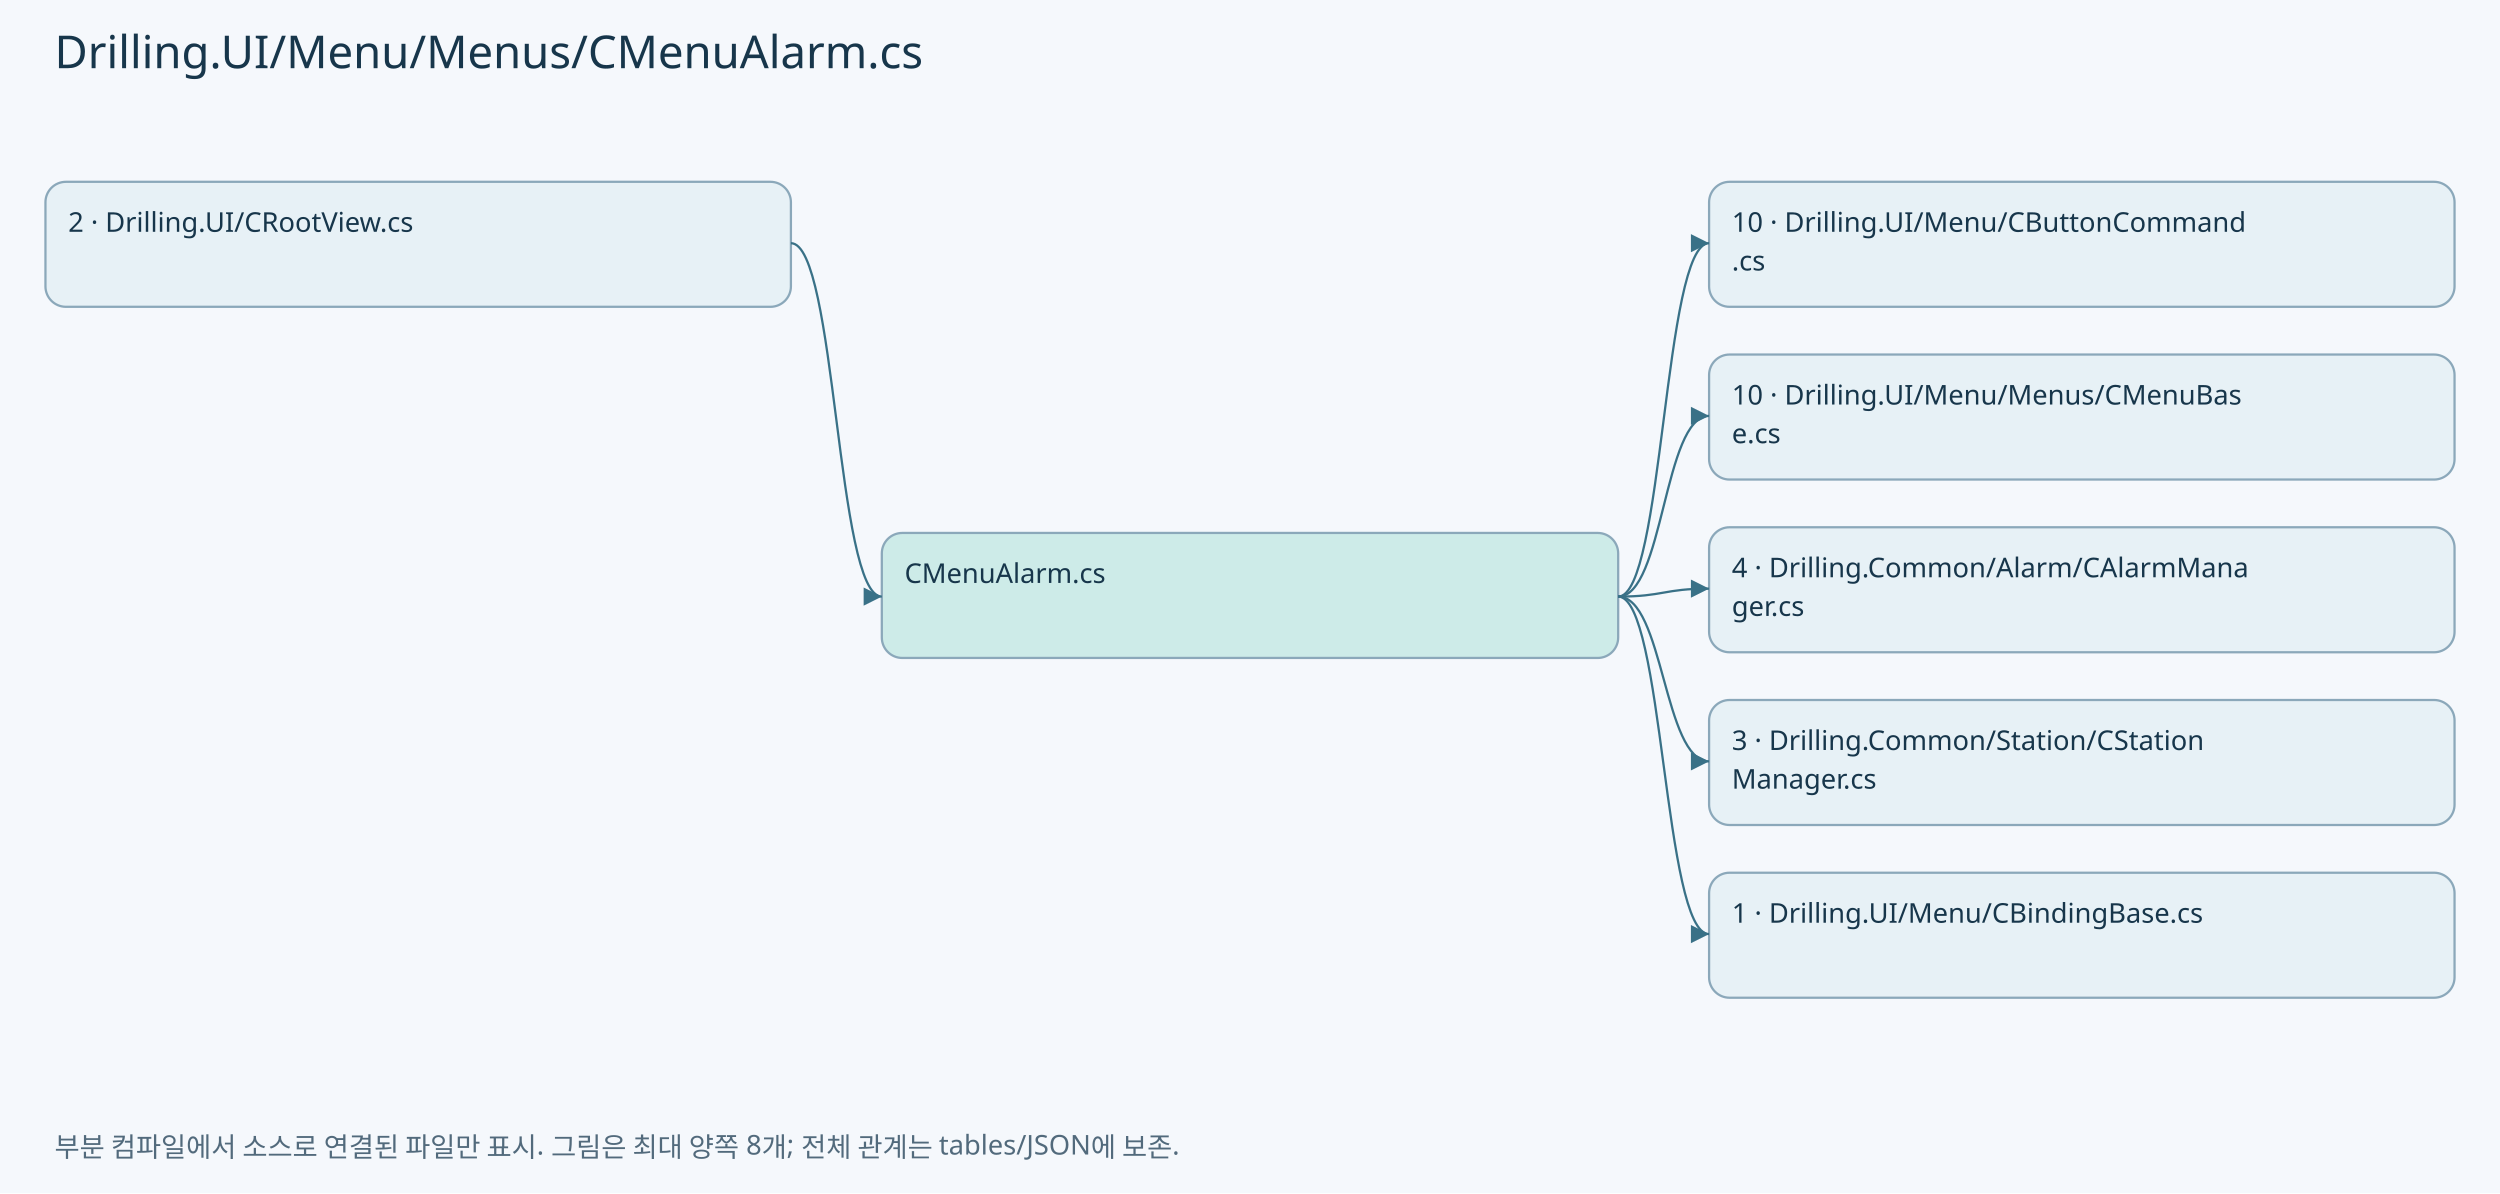
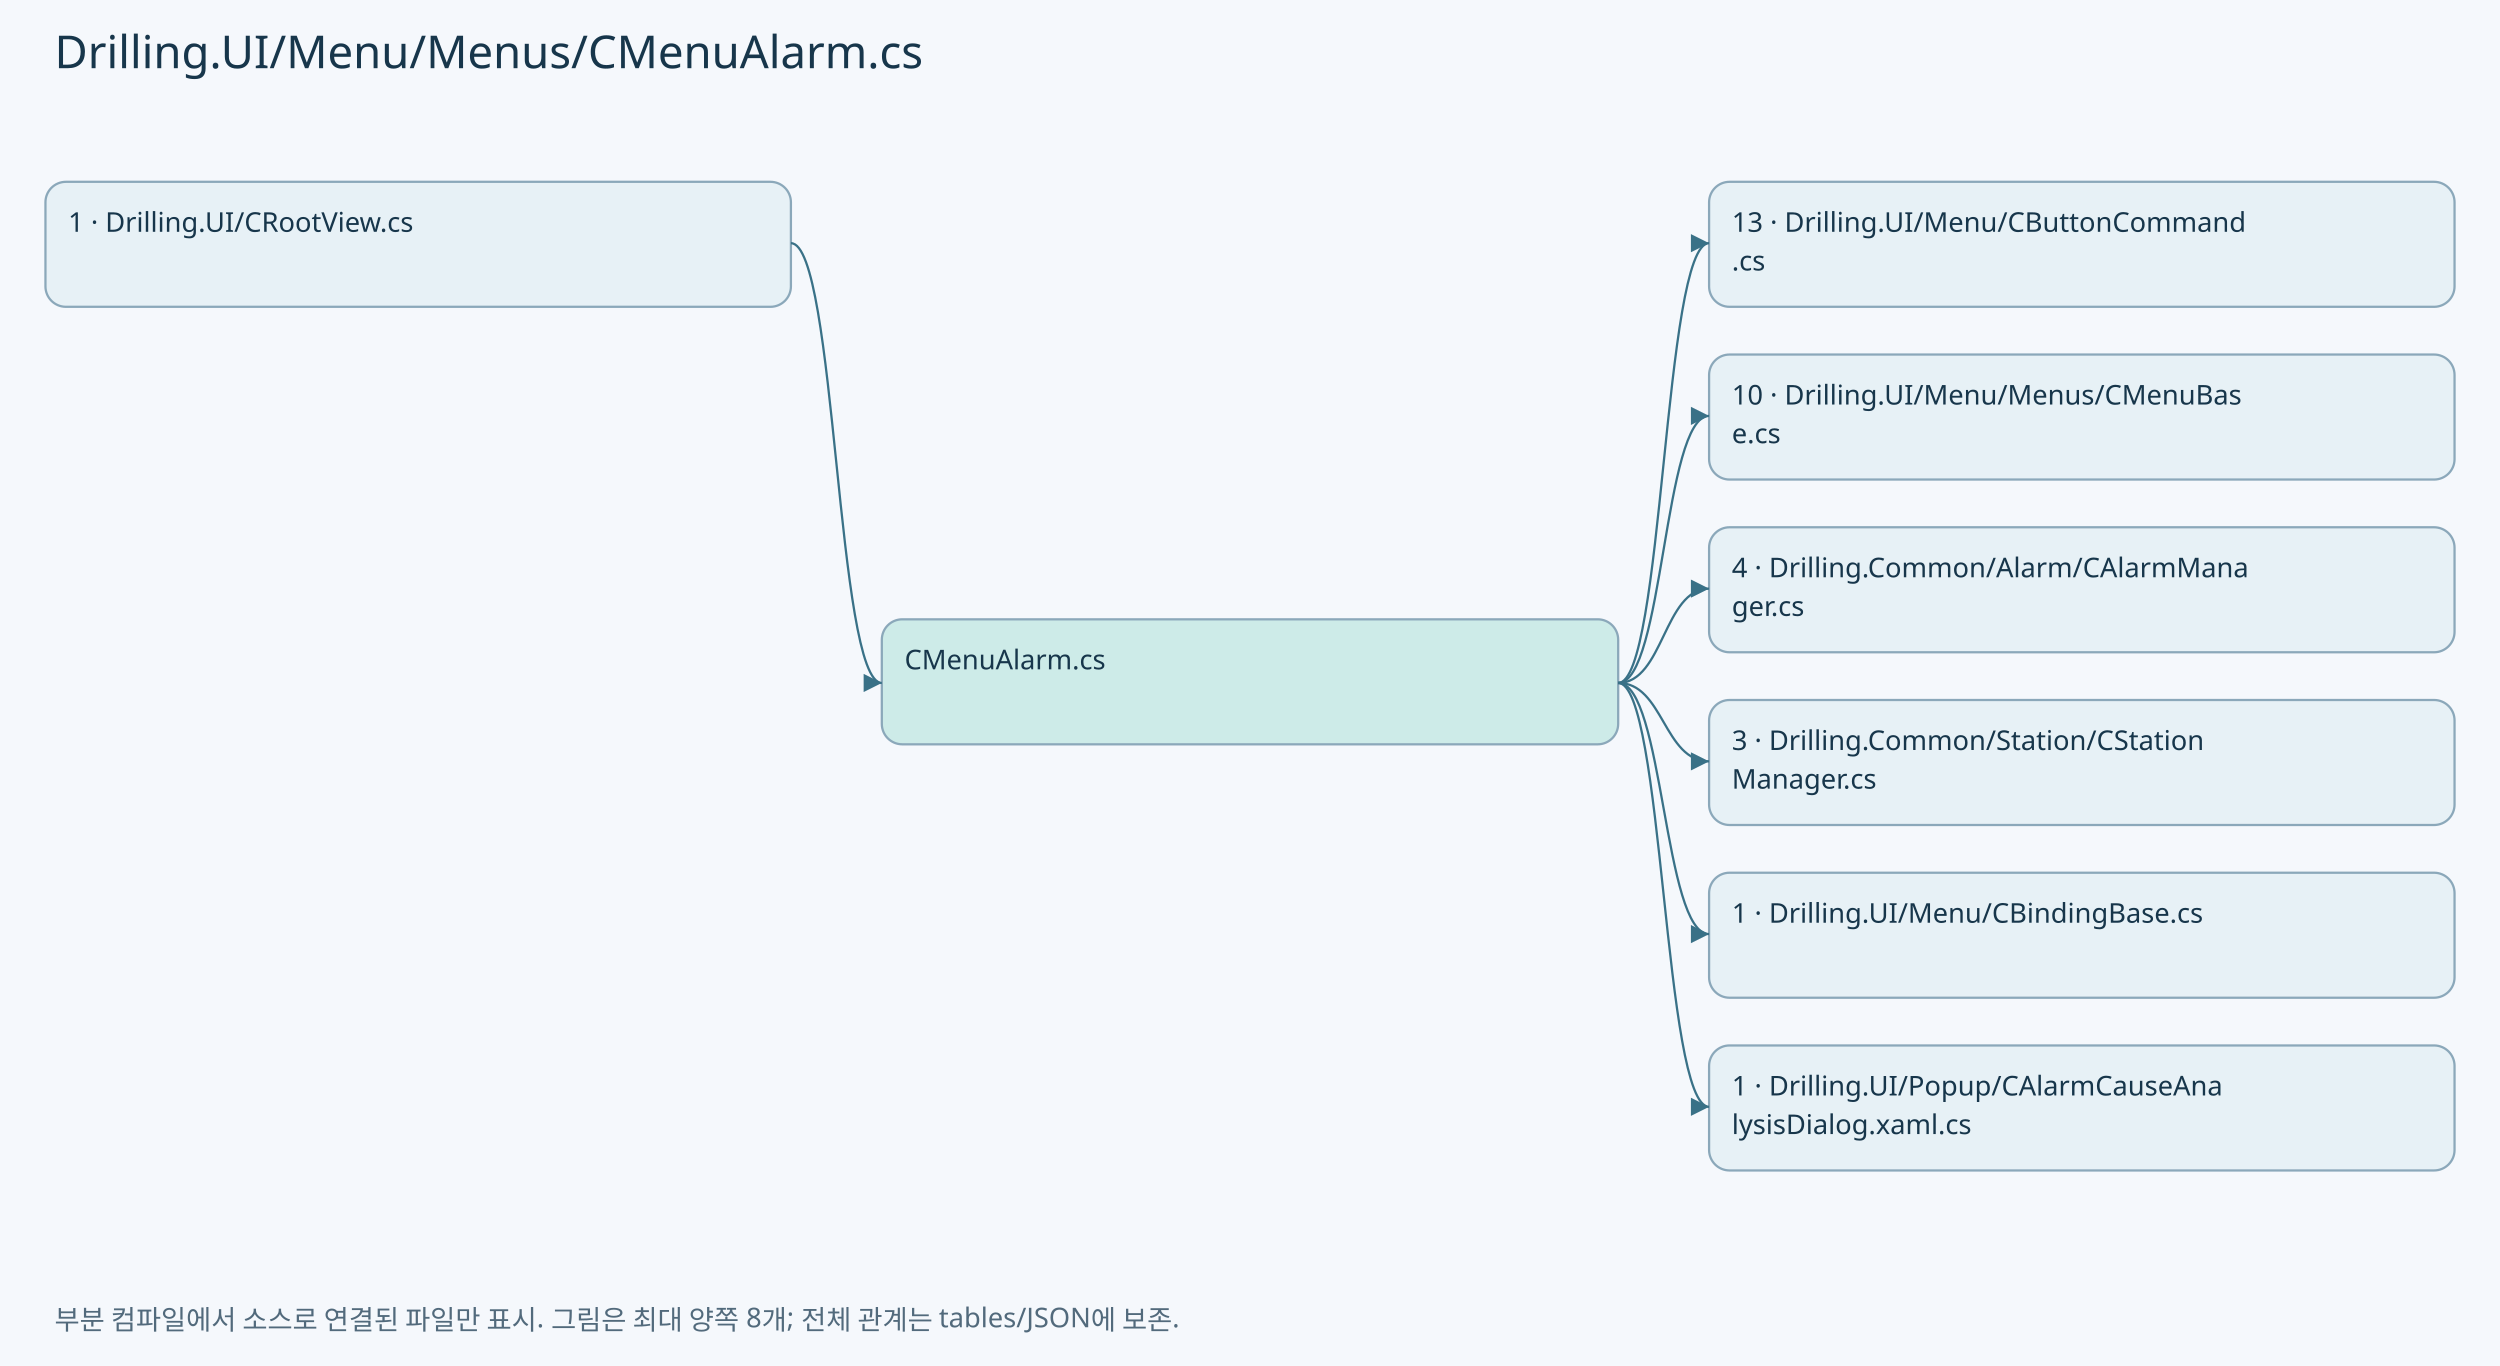
- <svg xmlns="http://www.w3.org/2000/svg" width="1100" height="525" viewBox="0 0 1100 525" role="img" aria-label="Drilling.UI/Menu/Menus/CMenuAlarm.cs">
+ <svg xmlns="http://www.w3.org/2000/svg" width="1100" height="601" viewBox="0 0 1100 601" role="img" aria-label="Drilling.UI/Menu/Menus/CMenuAlarm.cs">
  <defs>
    <marker id="a" markerWidth="9" markerHeight="9" refX="8" refY="4" orient="auto">
      <path d="M0 0L8 4L0 8" fill="#397187" />
    </marker>
  </defs>
-   <rect width="1100" height="525" fill="#f5f8fc" />
+   <rect width="1100" height="601" fill="#f5f8fc" />
  <text x="24" y="30" font-family="Segoe UI,sans-serif" font-size="20" fill="#17364b">Drilling.UI/Menu/Menus/CMenuAlarm.cs</text>
-   <rect x="388" y="234.5" width="324" height="55" rx="9" fill="#cdebe8" stroke="#8ba8ba" />
-   <text x="398" y="256.5" font-family="Segoe UI,sans-serif" font-size="12" fill="#17364b">CMenuAlarm.cs</text>
+   <rect x="388" y="272.5" width="324" height="55" rx="9" fill="#cdebe8" stroke="#8ba8ba" />
+   <text x="398" y="294.5" font-family="Segoe UI,sans-serif" font-size="12" fill="#17364b">CMenuAlarm.cs</text>
  <rect x="20" y="80" width="328" height="55" rx="9" fill="#e7f1f6" stroke="#8ba8ba" />
-   <text x="30" y="102" font-family="Segoe UI,sans-serif" font-size="12" fill="#17364b">2 · Drilling.UI/CRootView.cs</text>
-   <path d="M348 107C368.0 107,368.0 262.5,388 262.5" fill="none" stroke="#397187" marker-end="url(#a)" />
+   <text x="30" y="102" font-family="Segoe UI,sans-serif" font-size="12" fill="#17364b">1 · Drilling.UI/CRootView.cs</text>
+   <path d="M348 107C368.0 107,368.0 300.5,388 300.5" fill="none" stroke="#397187" marker-end="url(#a)" />
  <rect x="752" y="80" width="328" height="55" rx="9" fill="#e7f1f6" stroke="#8ba8ba" />
-   <text x="762" y="102" font-family="Segoe UI,sans-serif" font-size="12" fill="#17364b">10 · Drilling.UI/Menu/CButtonCommand</text>
+   <text x="762" y="102" font-family="Segoe UI,sans-serif" font-size="12" fill="#17364b">13 · Drilling.UI/Menu/CButtonCommand</text>
  <text x="762" y="119" font-family="Segoe UI,sans-serif" font-size="12" fill="#17364b">.cs</text>
-   <path d="M712 262.5C732.0 262.5,732.0 107,752 107" fill="none" stroke="#397187" marker-end="url(#a)" />
+   <path d="M712 300.5C732.0 300.5,732.0 107,752 107" fill="none" stroke="#397187" marker-end="url(#a)" />
  <rect x="752" y="156" width="328" height="55" rx="9" fill="#e7f1f6" stroke="#8ba8ba" />
  <text x="762" y="178" font-family="Segoe UI,sans-serif" font-size="12" fill="#17364b">10 · Drilling.UI/Menu/Menus/CMenuBas</text>
  <text x="762" y="195" font-family="Segoe UI,sans-serif" font-size="12" fill="#17364b">e.cs</text>
-   <path d="M712 262.5C732.0 262.5,732.0 183,752 183" fill="none" stroke="#397187" marker-end="url(#a)" />
+   <path d="M712 300.5C732.0 300.5,732.0 183,752 183" fill="none" stroke="#397187" marker-end="url(#a)" />
  <rect x="752" y="232" width="328" height="55" rx="9" fill="#e7f1f6" stroke="#8ba8ba" />
  <text x="762" y="254" font-family="Segoe UI,sans-serif" font-size="12" fill="#17364b">4 · Drilling.Common/Alarm/CAlarmMana</text>
  <text x="762" y="271" font-family="Segoe UI,sans-serif" font-size="12" fill="#17364b">ger.cs</text>
-   <path d="M712 262.5C732.0 262.5,732.0 259,752 259" fill="none" stroke="#397187" marker-end="url(#a)" />
+   <path d="M712 300.5C732.0 300.5,732.0 259,752 259" fill="none" stroke="#397187" marker-end="url(#a)" />
  <rect x="752" y="308" width="328" height="55" rx="9" fill="#e7f1f6" stroke="#8ba8ba" />
  <text x="762" y="330" font-family="Segoe UI,sans-serif" font-size="12" fill="#17364b">3 · Drilling.Common/Station/CStation</text>
  <text x="762" y="347" font-family="Segoe UI,sans-serif" font-size="12" fill="#17364b">Manager.cs</text>
-   <path d="M712 262.5C732.0 262.5,732.0 335,752 335" fill="none" stroke="#397187" marker-end="url(#a)" />
+   <path d="M712 300.5C732.0 300.5,732.0 335,752 335" fill="none" stroke="#397187" marker-end="url(#a)" />
  <rect x="752" y="384" width="328" height="55" rx="9" fill="#e7f1f6" stroke="#8ba8ba" />
  <text x="762" y="406" font-family="Segoe UI,sans-serif" font-size="12" fill="#17364b">1 · Drilling.UI/Menu/CBindingBase.cs</text>
-   <path d="M712 262.5C732.0 262.5,732.0 411,752 411" fill="none" stroke="#397187" marker-end="url(#a)" />
-   <text x="24" y="509" font-family="Segoe UI,sans-serif" font-size="12" fill="#526a7c">부분 컴파일에서 소스로 연결된 파일만 표시. 그림은 최대 양쪽 8개; 전체 관계는 tables/JSON에 보존.</text>
+   <path d="M712 300.5C732.0 300.5,732.0 411,752 411" fill="none" stroke="#397187" marker-end="url(#a)" />
+   <rect x="752" y="460" width="328" height="55" rx="9" fill="#e7f1f6" stroke="#8ba8ba" />
+   <text x="762" y="482" font-family="Segoe UI,sans-serif" font-size="12" fill="#17364b">1 · Drilling.UI/Popup/CAlarmCauseAna</text>
+   <text x="762" y="499" font-family="Segoe UI,sans-serif" font-size="12" fill="#17364b">lysisDialog.xaml.cs</text>
+   <path d="M712 300.5C732.0 300.5,732.0 487,752 487" fill="none" stroke="#397187" marker-end="url(#a)" />
+   <text x="24" y="585" font-family="Segoe UI,sans-serif" font-size="12" fill="#526a7c">부분 컴파일에서 소스로 연결된 파일만 표시. 그림은 최대 양쪽 8개; 전체 관계는 tables/JSON에 보존.</text>
</svg>
